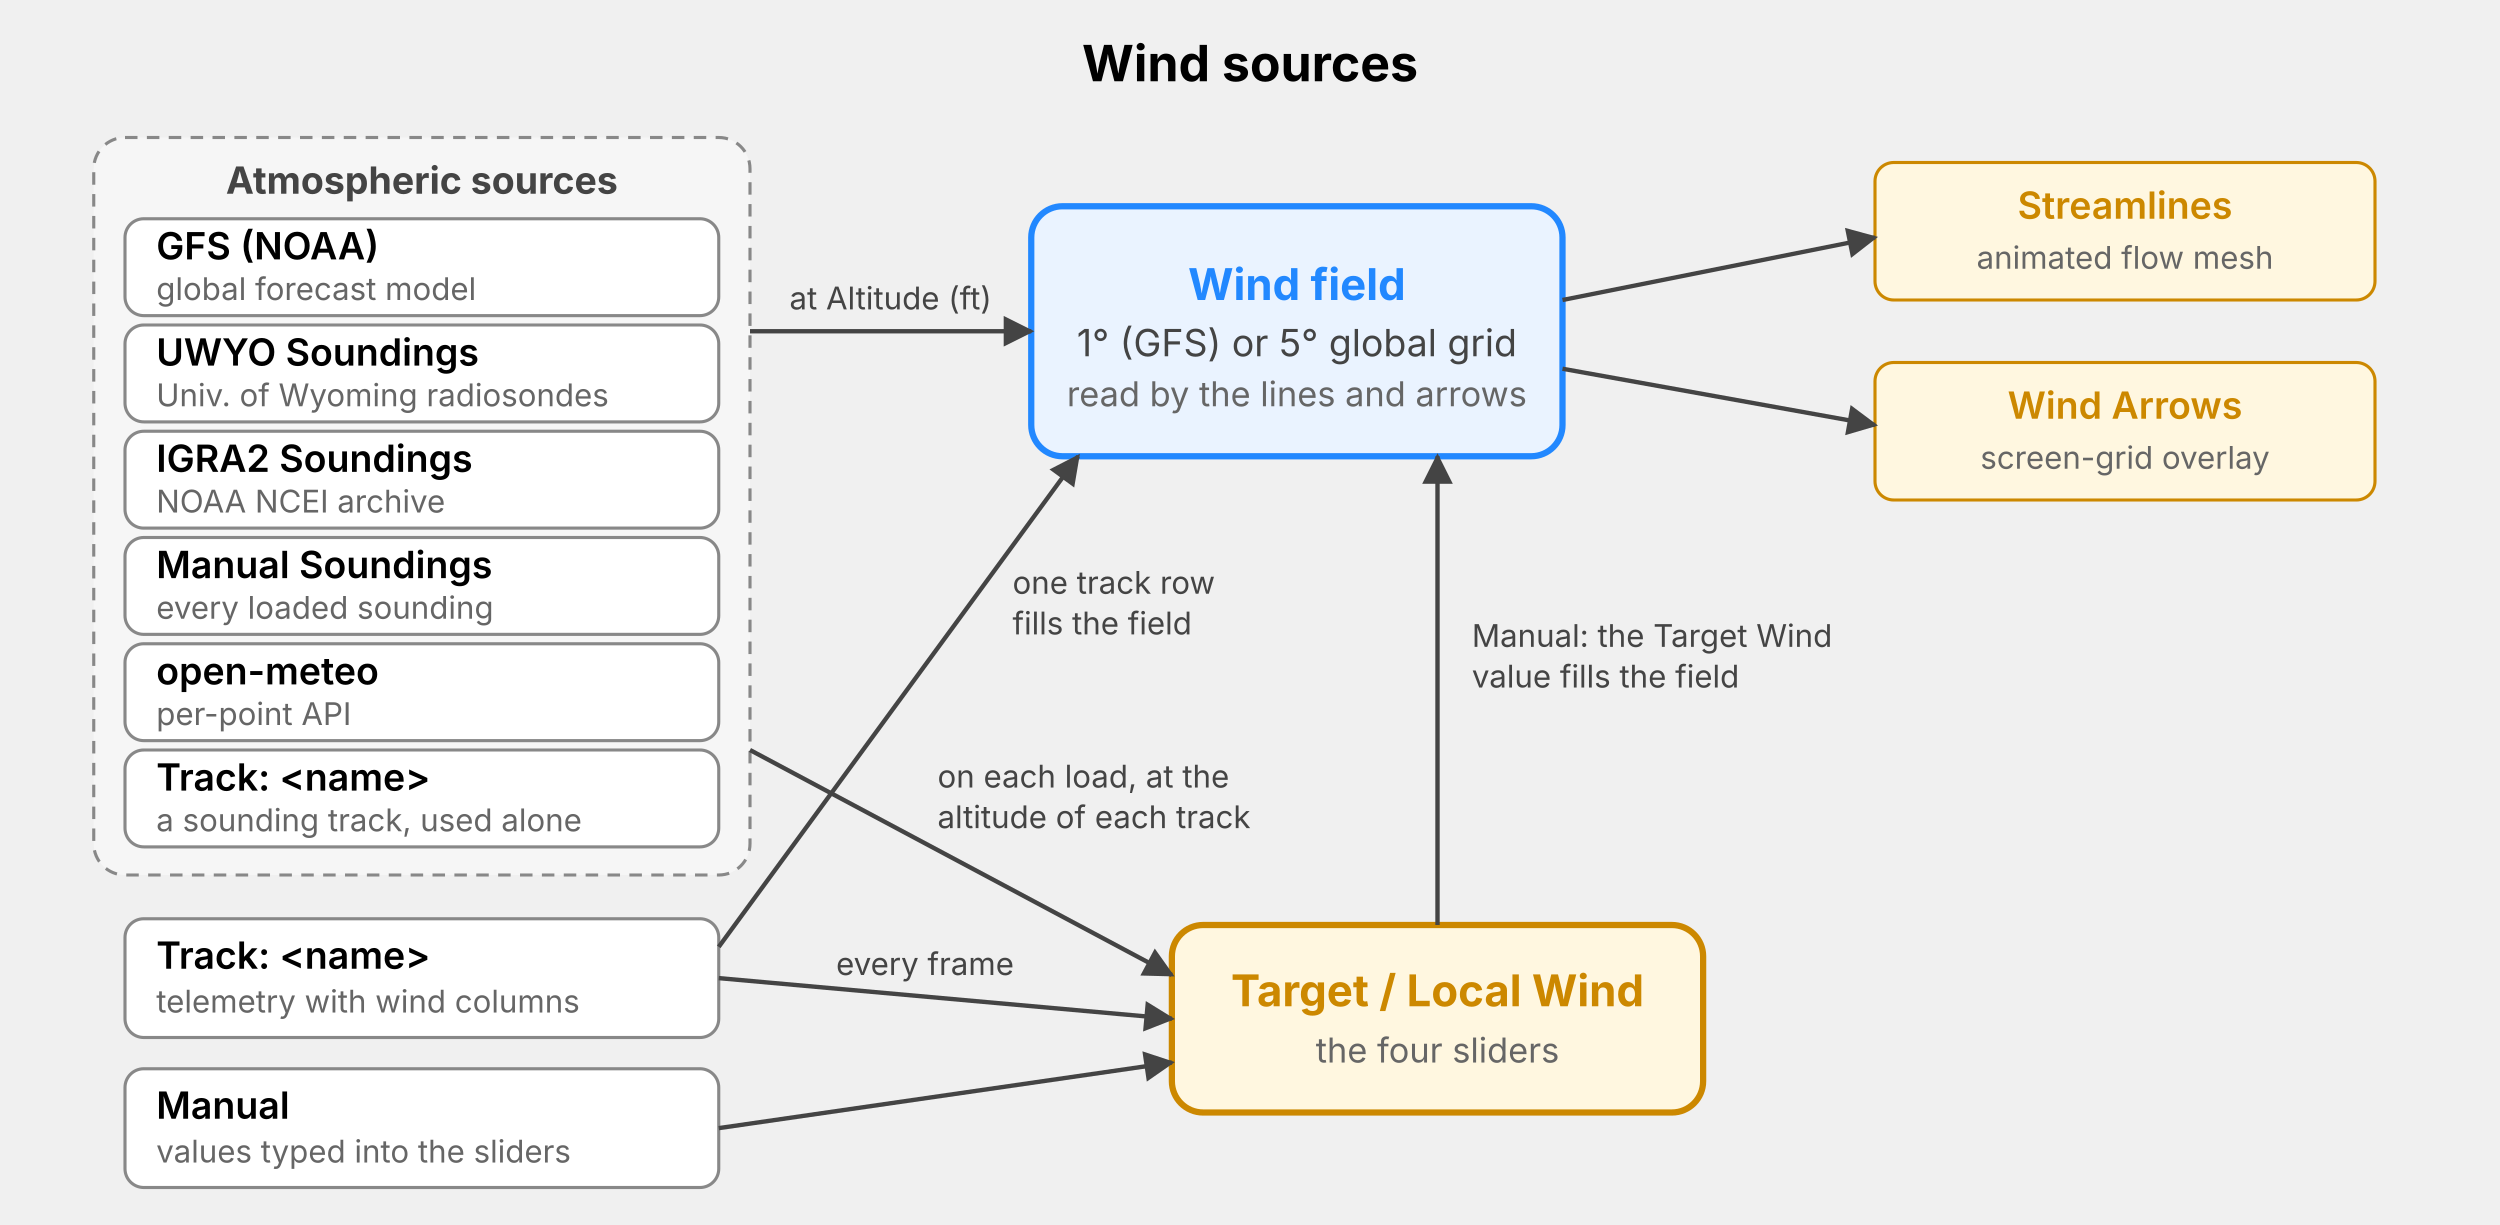
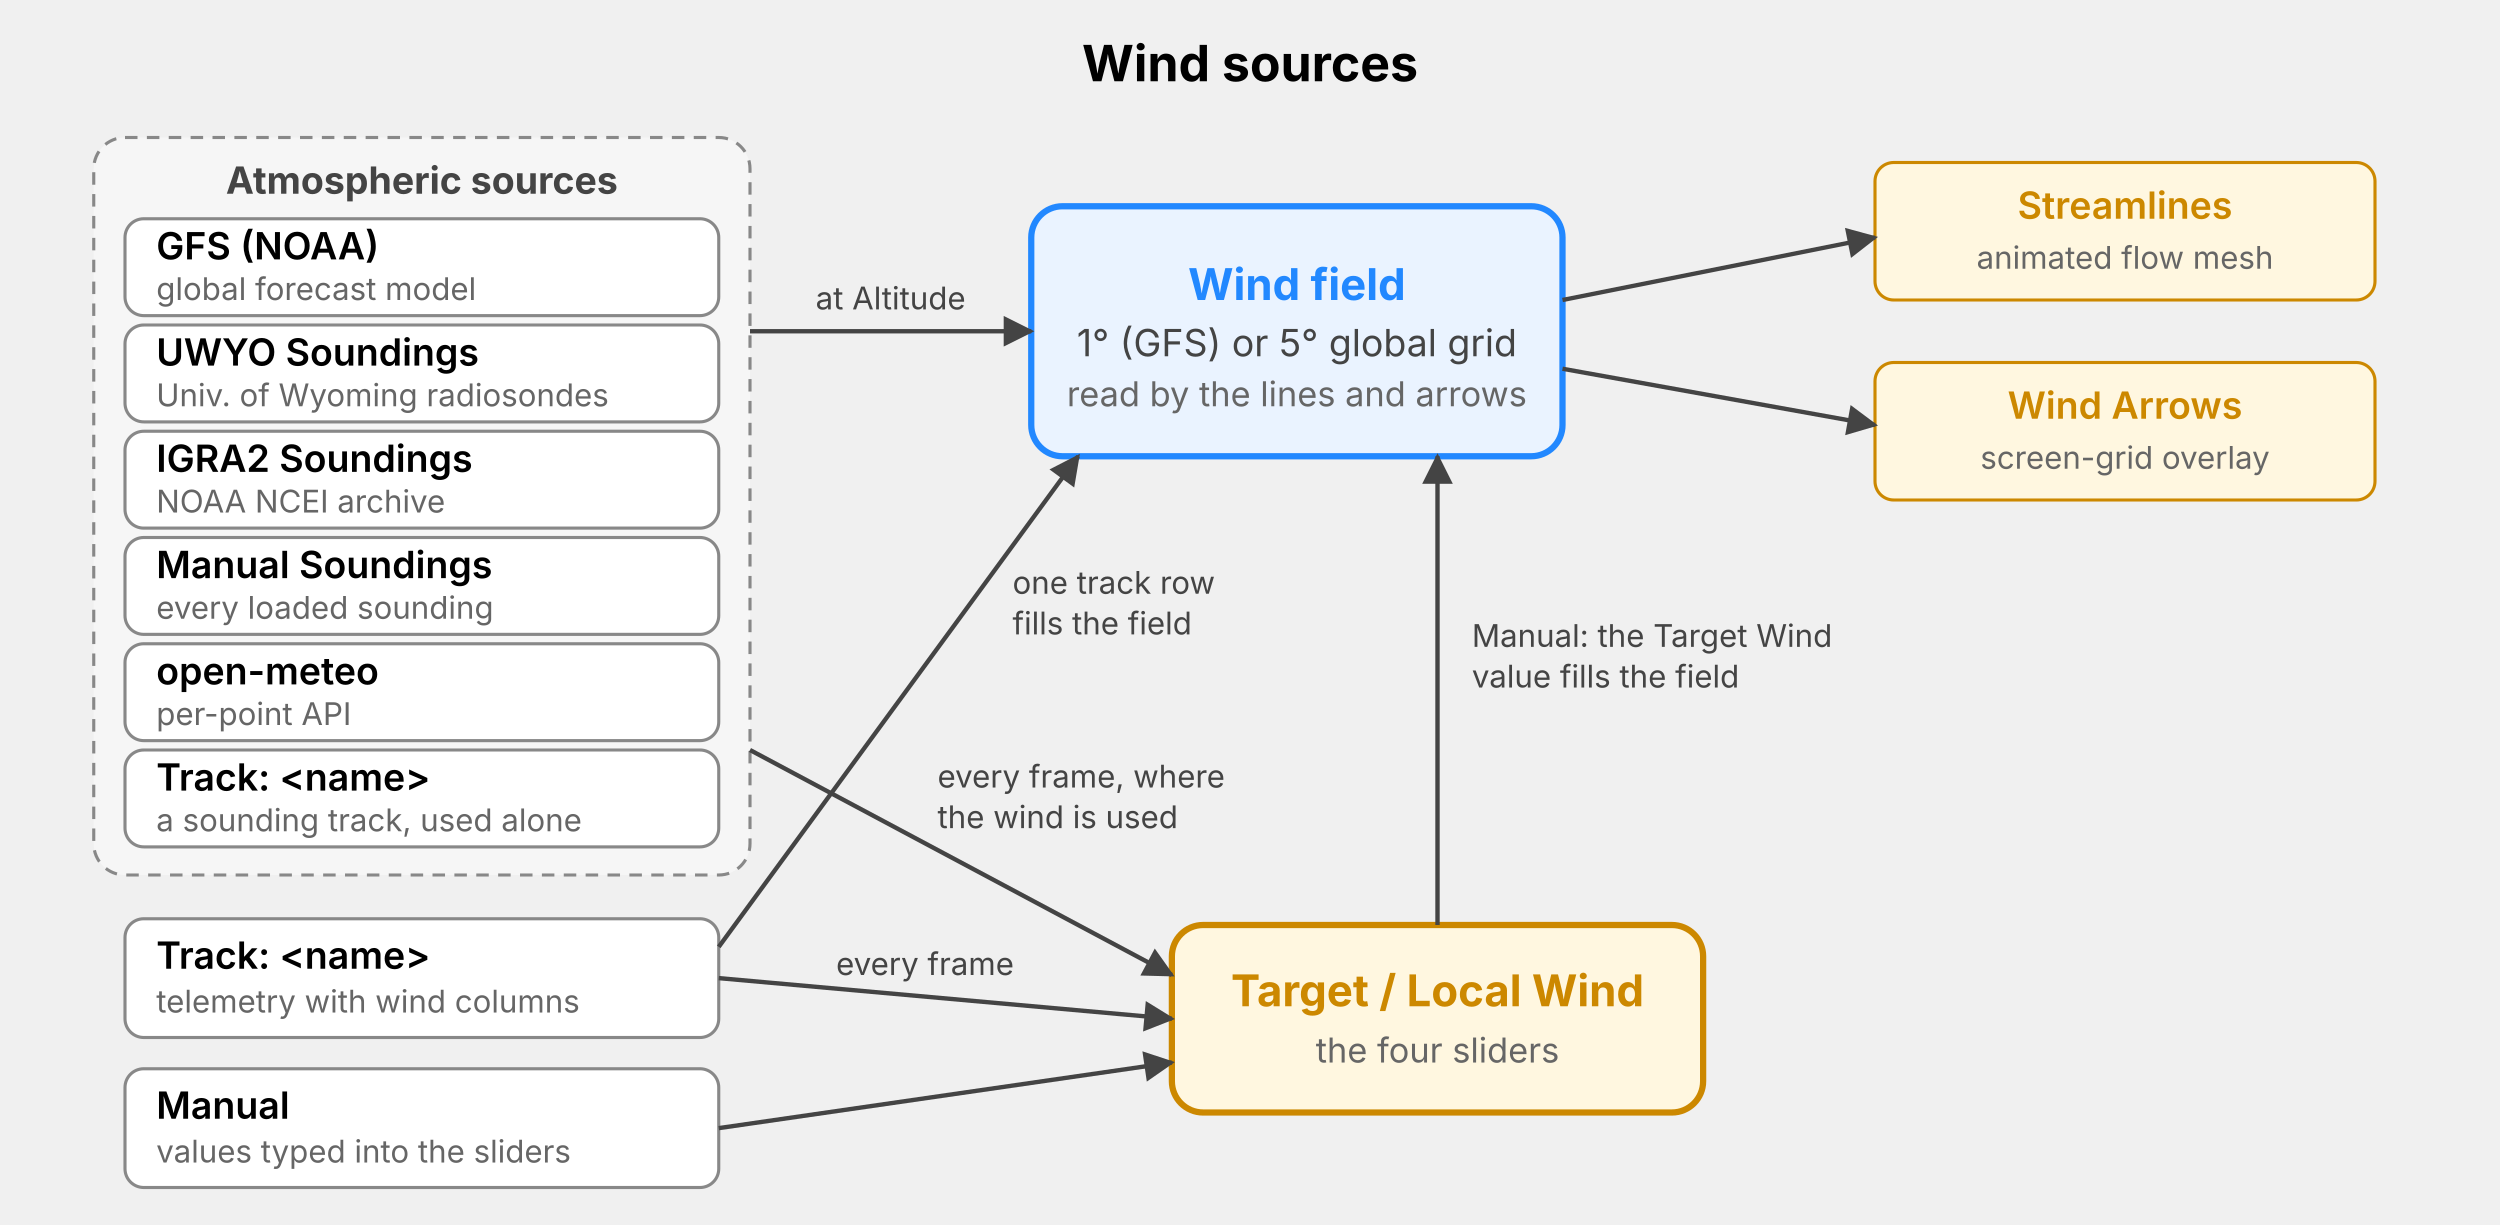
<svg xmlns="http://www.w3.org/2000/svg" viewBox="0 0 800 392" font-family="-apple-system, system-ui, sans-serif" font-size="12">
  <defs>
    <marker id="ar" viewBox="0 0 10 10" refX="9" refY="5" markerWidth="7" markerHeight="7" orient="auto">
      <path d="M0,0 L10,5 L0,10 z" fill="#444" />
    </marker>
  </defs>
  <text x="400" y="26" text-anchor="middle" font-size="16" font-weight="700">Wind sources</text>
  <rect x="30" y="44" width="210" height="236" rx="10" fill="#f6f6f6" stroke="#888" stroke-dasharray="4 3" />
  <text x="135" y="62" text-anchor="middle" font-weight="700" fill="#444">Atmospheric sources</text>
  <g font-size="12">
    <rect x="40" y="70" width="190" height="31" rx="6" fill="#fff" stroke="#888" />
    <text x="50" y="83" font-weight="600">GFS (NOAA)</text>
    <text x="50" y="96" font-size="10" fill="#666">global forecast model</text>
    <rect x="40" y="104" width="190" height="31" rx="6" fill="#fff" stroke="#888" />
    <text x="50" y="117" font-weight="600">UWYO Soundings</text>
    <text x="50" y="130" font-size="10" fill="#666">Univ. of Wyoming radiosondes</text>
    <rect x="40" y="138" width="190" height="31" rx="6" fill="#fff" stroke="#888" />
    <text x="50" y="151" font-weight="600">IGRA2 Soundings</text>
    <text x="50" y="164" font-size="10" fill="#666">NOAA NCEI archive</text>
    <rect x="40" y="172" width="190" height="31" rx="6" fill="#fff" stroke="#888" />
    <text x="50" y="185" font-weight="600">Manual Soundings</text>
    <text x="50" y="198" font-size="10" fill="#666">every loaded sounding</text>
    <rect x="40" y="206" width="190" height="31" rx="6" fill="#fff" stroke="#888" />
    <text x="50" y="219" font-weight="600">open-meteo</text>
    <text x="50" y="232" font-size="10" fill="#666">per-point API</text>
    <rect x="40" y="240" width="190" height="31" rx="6" fill="#fff" stroke="#888" />
    <text x="50" y="253" font-weight="600">Track: &lt;name&gt;</text>
    <text x="50" y="266" font-size="10" fill="#666">a sounding track, used alone</text>
  </g>
  <g font-size="12">
    <rect x="40" y="294" width="190" height="38" rx="6" fill="#fff" stroke="#888" />
    <text x="50" y="310" font-weight="600">Track: &lt;name&gt;</text>
    <text x="50" y="324" font-size="10" fill="#666">telemetry with wind columns</text>
    <rect x="40" y="342" width="190" height="38" rx="6" fill="#fff" stroke="#888" />
    <text x="50" y="358" font-weight="600">Manual</text>
    <text x="50" y="372" font-size="10" fill="#666">values typed into the sliders</text>
  </g>
  <rect x="330" y="66" width="170" height="80" rx="10" fill="#eaf3ff" stroke="#28f" stroke-width="2" />
  <text x="415" y="96" text-anchor="middle" font-size="14" font-weight="700" fill="#28f">Wind field</text>
  <text x="415" y="114" text-anchor="middle" fill="#444">1° (GFS) or 5° global grid</text>
  <text x="415" y="130" text-anchor="middle" fill="#666" font-size="11">read by the lines and arrows</text>
  <g font-size="12">
    <rect x="600" y="52" width="160" height="44" rx="6" fill="#fff7e0" stroke="#c80" />
    <text x="680" y="70" text-anchor="middle" font-weight="600" fill="#c80">Streamlines</text>
    <text x="680" y="86" text-anchor="middle" font-size="10" fill="#666">animated flow mesh</text>
    <rect x="600" y="116" width="160" height="44" rx="6" fill="#fff7e0" stroke="#c80" />
    <text x="680" y="134" text-anchor="middle" font-weight="600" fill="#c80">Wind Arrows</text>
    <text x="680" y="150" text-anchor="middle" font-size="10" fill="#666">screen-grid overlay</text>
  </g>
  <rect x="375" y="296" width="170" height="60" rx="10" fill="#fff7e0" stroke="#c80" stroke-width="2" />
  <text x="460" y="322" text-anchor="middle" font-size="14" font-weight="700" fill="#c80">Target / Local Wind</text>
  <text x="460" y="340" text-anchor="middle" fill="#666" font-size="11">the four sliders</text>
  <g stroke="#444" stroke-width="1.4" fill="none" marker-end="url(#ar)">
    <line x1="240" y1="106" x2="330" y2="106" />
    <line x1="240" y1="240" x2="375" y2="312" />
    <line x1="230" y1="313" x2="375" y2="326" />
    <line x1="230" y1="361" x2="375" y2="340" />
    <line x1="460" y1="296" x2="460" y2="146" />
    <line x1="230" y1="303" x2="345" y2="146" />
    <line x1="500" y1="96" x2="600" y2="76" />
    <line x1="500" y1="118" x2="600" y2="136" />
  </g>
  <g font-size="10" fill="#444">
-     <text x="285" y="99" text-anchor="middle">at Altitude (ft)</text>
-     <text x="300" y="252">on each load, at the</text>
-     <text x="300" y="265">altitude of each track</text>
+     <text x="285" y="99" text-anchor="middle">at Altitude</text>
+     <text x="300" y="252">every frame, where</text>
+     <text x="300" y="265">the wind is used</text>
    <text x="296" y="312" text-anchor="middle">every frame</text>
    <text x="324" y="190">one track row</text>
    <text x="324" y="203">fills the field</text>
    <text x="471" y="207">Manual: the Target Wind</text>
    <text x="471" y="220">value fills the field</text>
  </g>
</svg>
